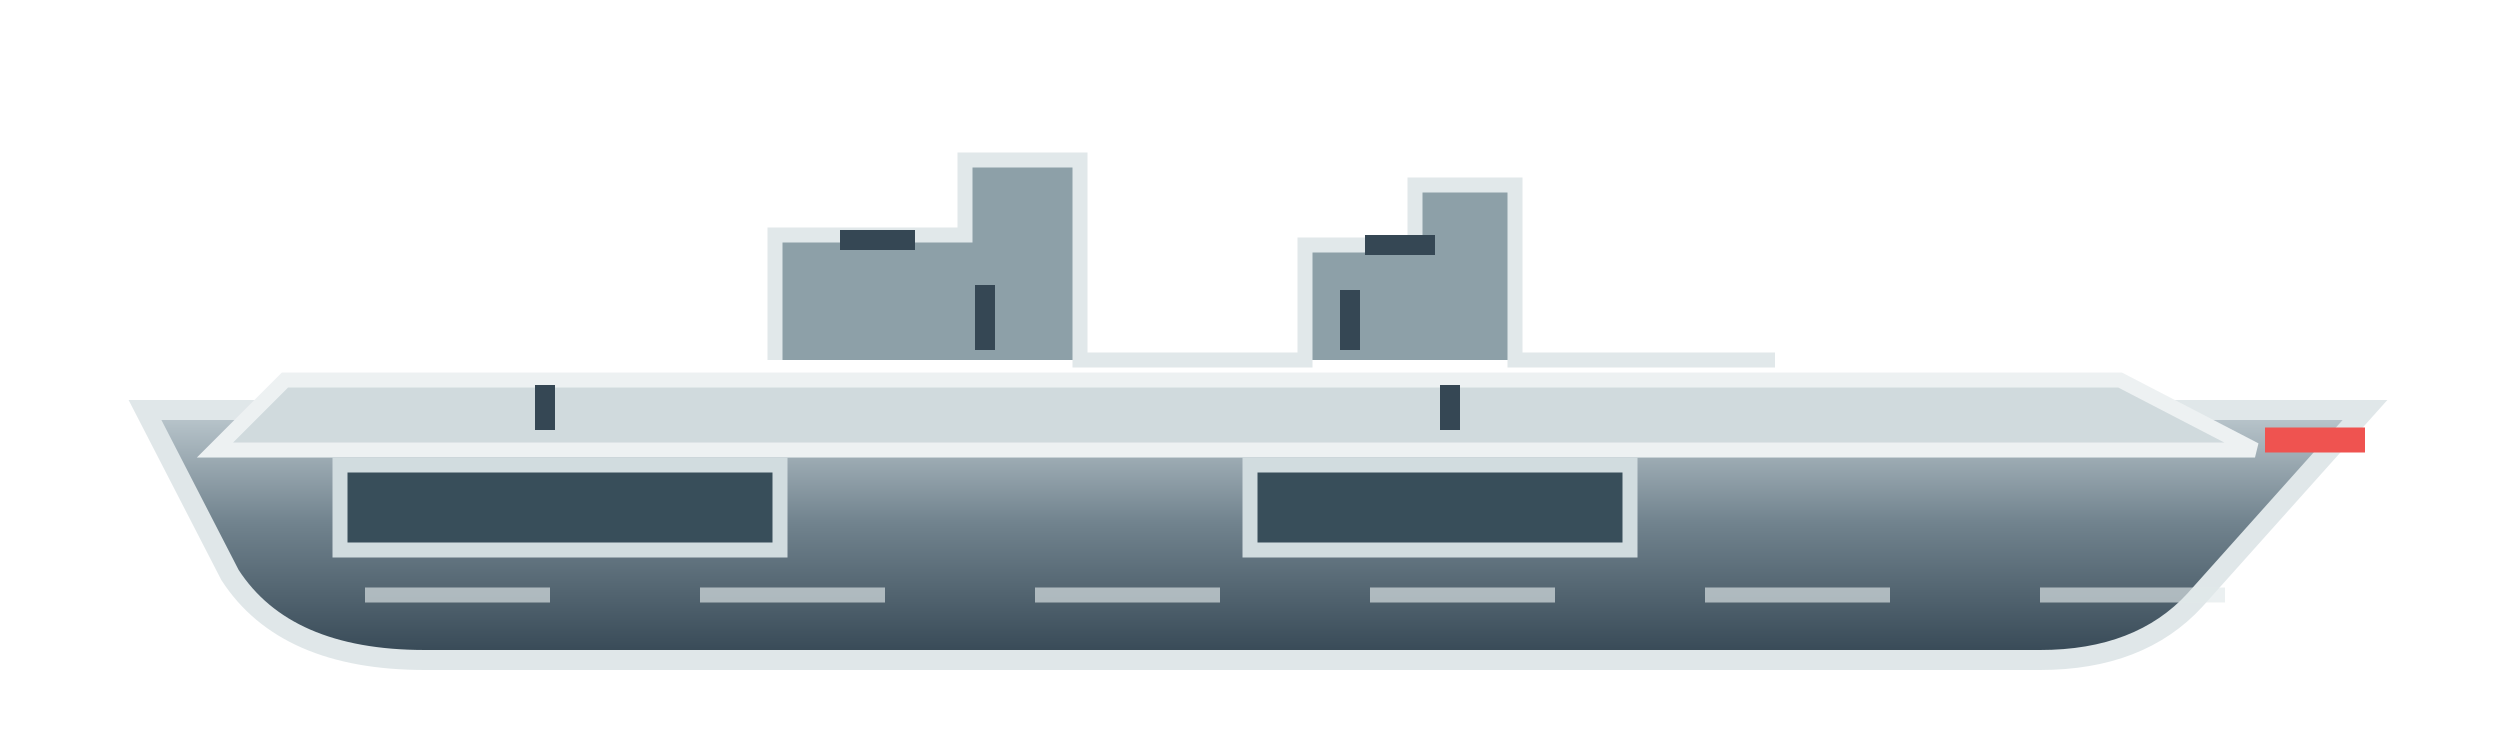
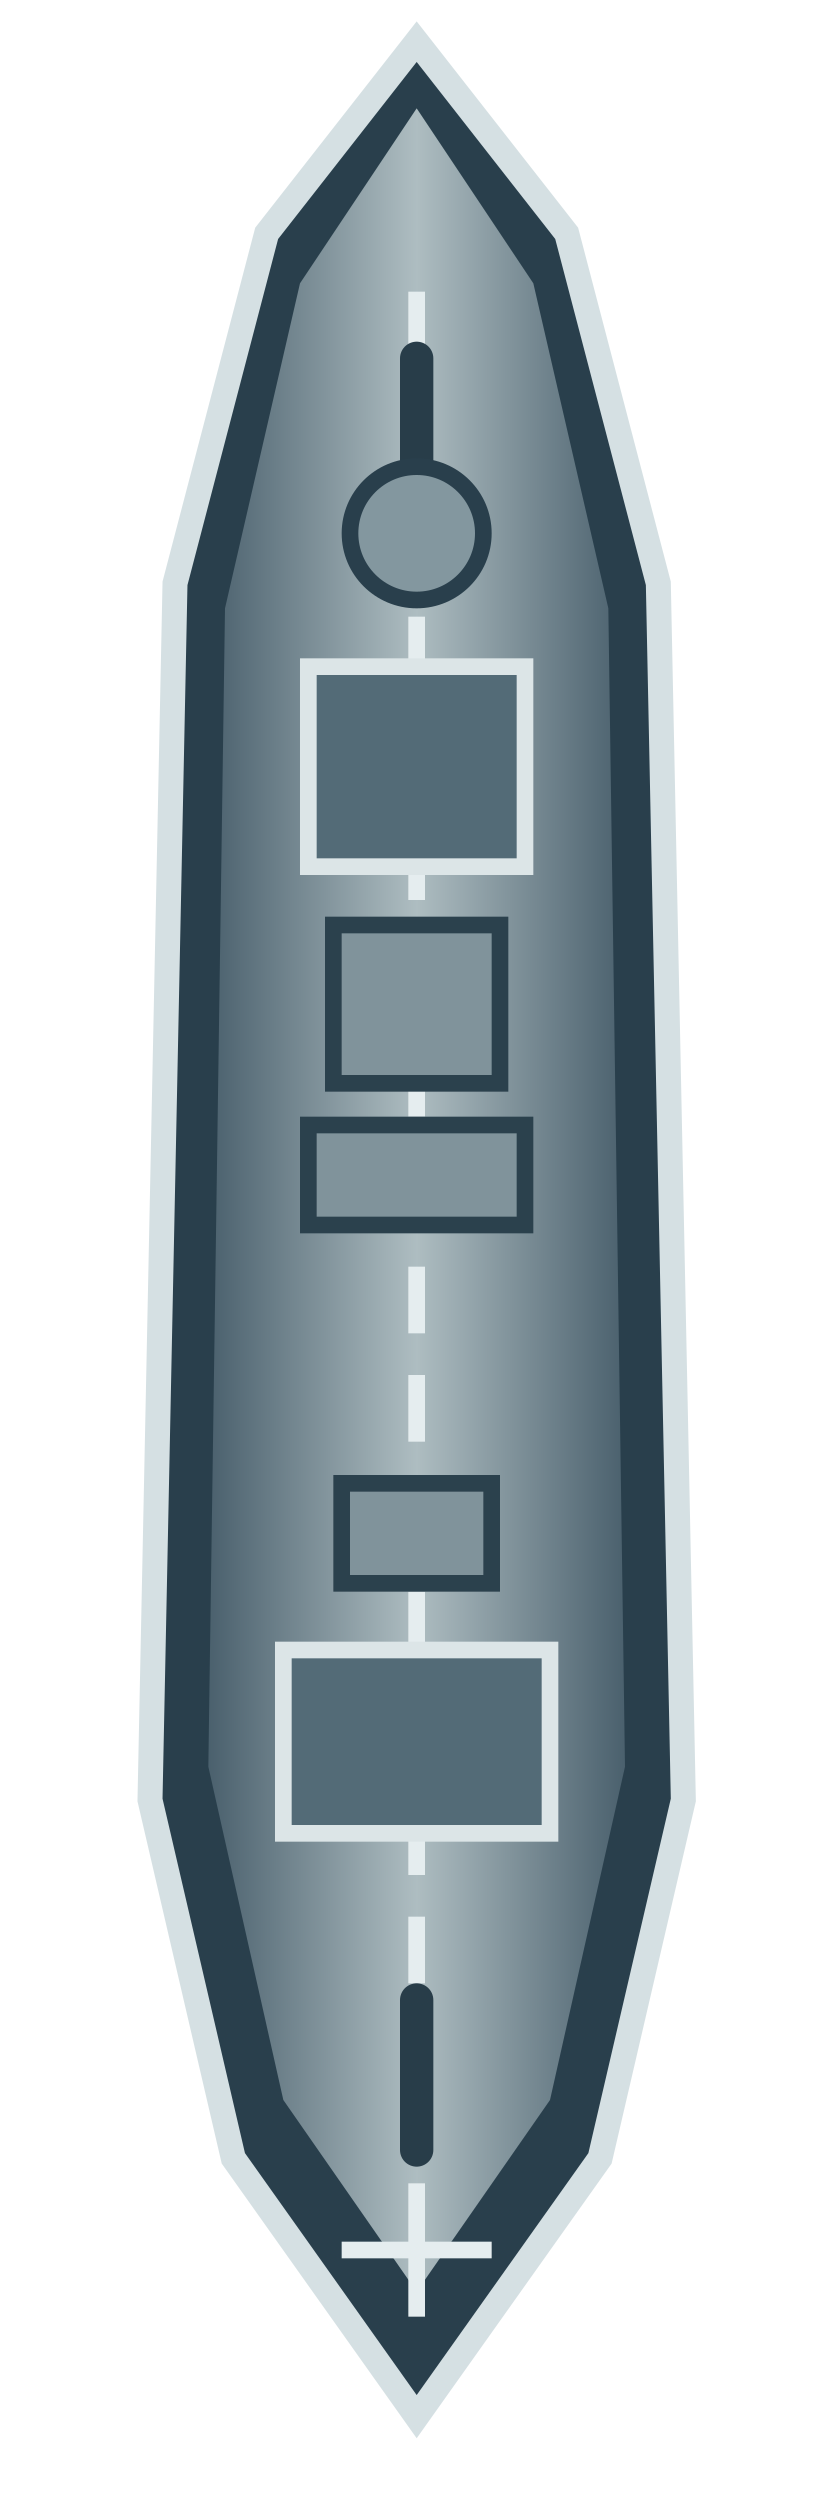
- <svg xmlns="http://www.w3.org/2000/svg" viewBox="0 0 500 150" preserveAspectRatio="none" role="img">
+ <svg xmlns="http://www.w3.org/2000/svg" viewBox="0 0 100 300" role="img">
  <defs>
-     <linearGradient id="hull" x2="0" y2="1">
-       <stop stop-color="#bdc9cf" />
-       <stop offset=".45" stop-color="#71838e" />
-       <stop offset="1" stop-color="#354754" />
+     <linearGradient id="deck" x2="1">
+       <stop stop-color="#4a606d" />
+       <stop offset=".5" stop-color="#aebdc1" />
+       <stop offset="1" stop-color="#4a606d" />
    </linearGradient>
  </defs>
-   <path d="M29 82h444l-34 38q-11 12-31 12H85q-28 0-39-17z" fill="url(#hull)" stroke="#e0e7e9" stroke-width="4" />
-   <path d="M57 76h367l27 14H43z" fill="#d0dadd" stroke="#edf1f2" stroke-width="3" />
-   <path d="M155 72V47h38V32h23v40h45V49h22V37h20v35h52" fill="#8da0a8" stroke="#e1e8ea" stroke-width="3" />
-   <path d="M168 48h15m90 1h14m-90 8v13m73-12v12" stroke="#354754" stroke-width="4" />
-   <path d="M68 93h88v17H68zm182 0h76v17h-76z" fill="#384e5a" stroke="#d1dcdf" stroke-width="3" />
-   <path d="M109 86v-9m181 9v-9" stroke="#354754" stroke-width="4" />
-   <path d="M73 119h37m30 0h37m30 0h37m30 0h37m30 0h37m30 0h37" stroke="#e1e8ea" stroke-width="3" opacity=".65" />
-   <path d="M453 88h20" stroke="#ef5350" stroke-width="5" />
+   <path d="M50 5 68 28l11 42 3 146-10 43-22 31-22-31-10-43 3-146 11-42z" fill="#293f4c" stroke="#d5e0e3" stroke-width="3" />
+   <path d="M50 13 64 34l9 39 2 139-9 40-16 23-16-23-9-40 2-139 9-39z" fill="url(#deck)" />
+   <path d="M50 35v215" stroke="#e5edef" stroke-width="2" stroke-dasharray="8 5" />
+   <path d="M37 80h26v24H37zm-3 118h32v22H34z" fill="#536b77" stroke="#dce5e7" stroke-width="2" />
+   <path d="M40 111h20v19H40zm-3 24h26v12H37zm4 55h18v-12H41z" fill="#80939b" stroke="#2b414d" stroke-width="2" />
+   <path d="M50 65V43m0 197v18" stroke="#283d49" stroke-width="4" stroke-linecap="round" />
+   <circle cx="50" cy="64" r="8" fill="#83979f" stroke="#293f4c" stroke-width="2" />
+   <path d="M41 270h18m-9-8v16" stroke="#e5edef" stroke-width="2" />
</svg>
